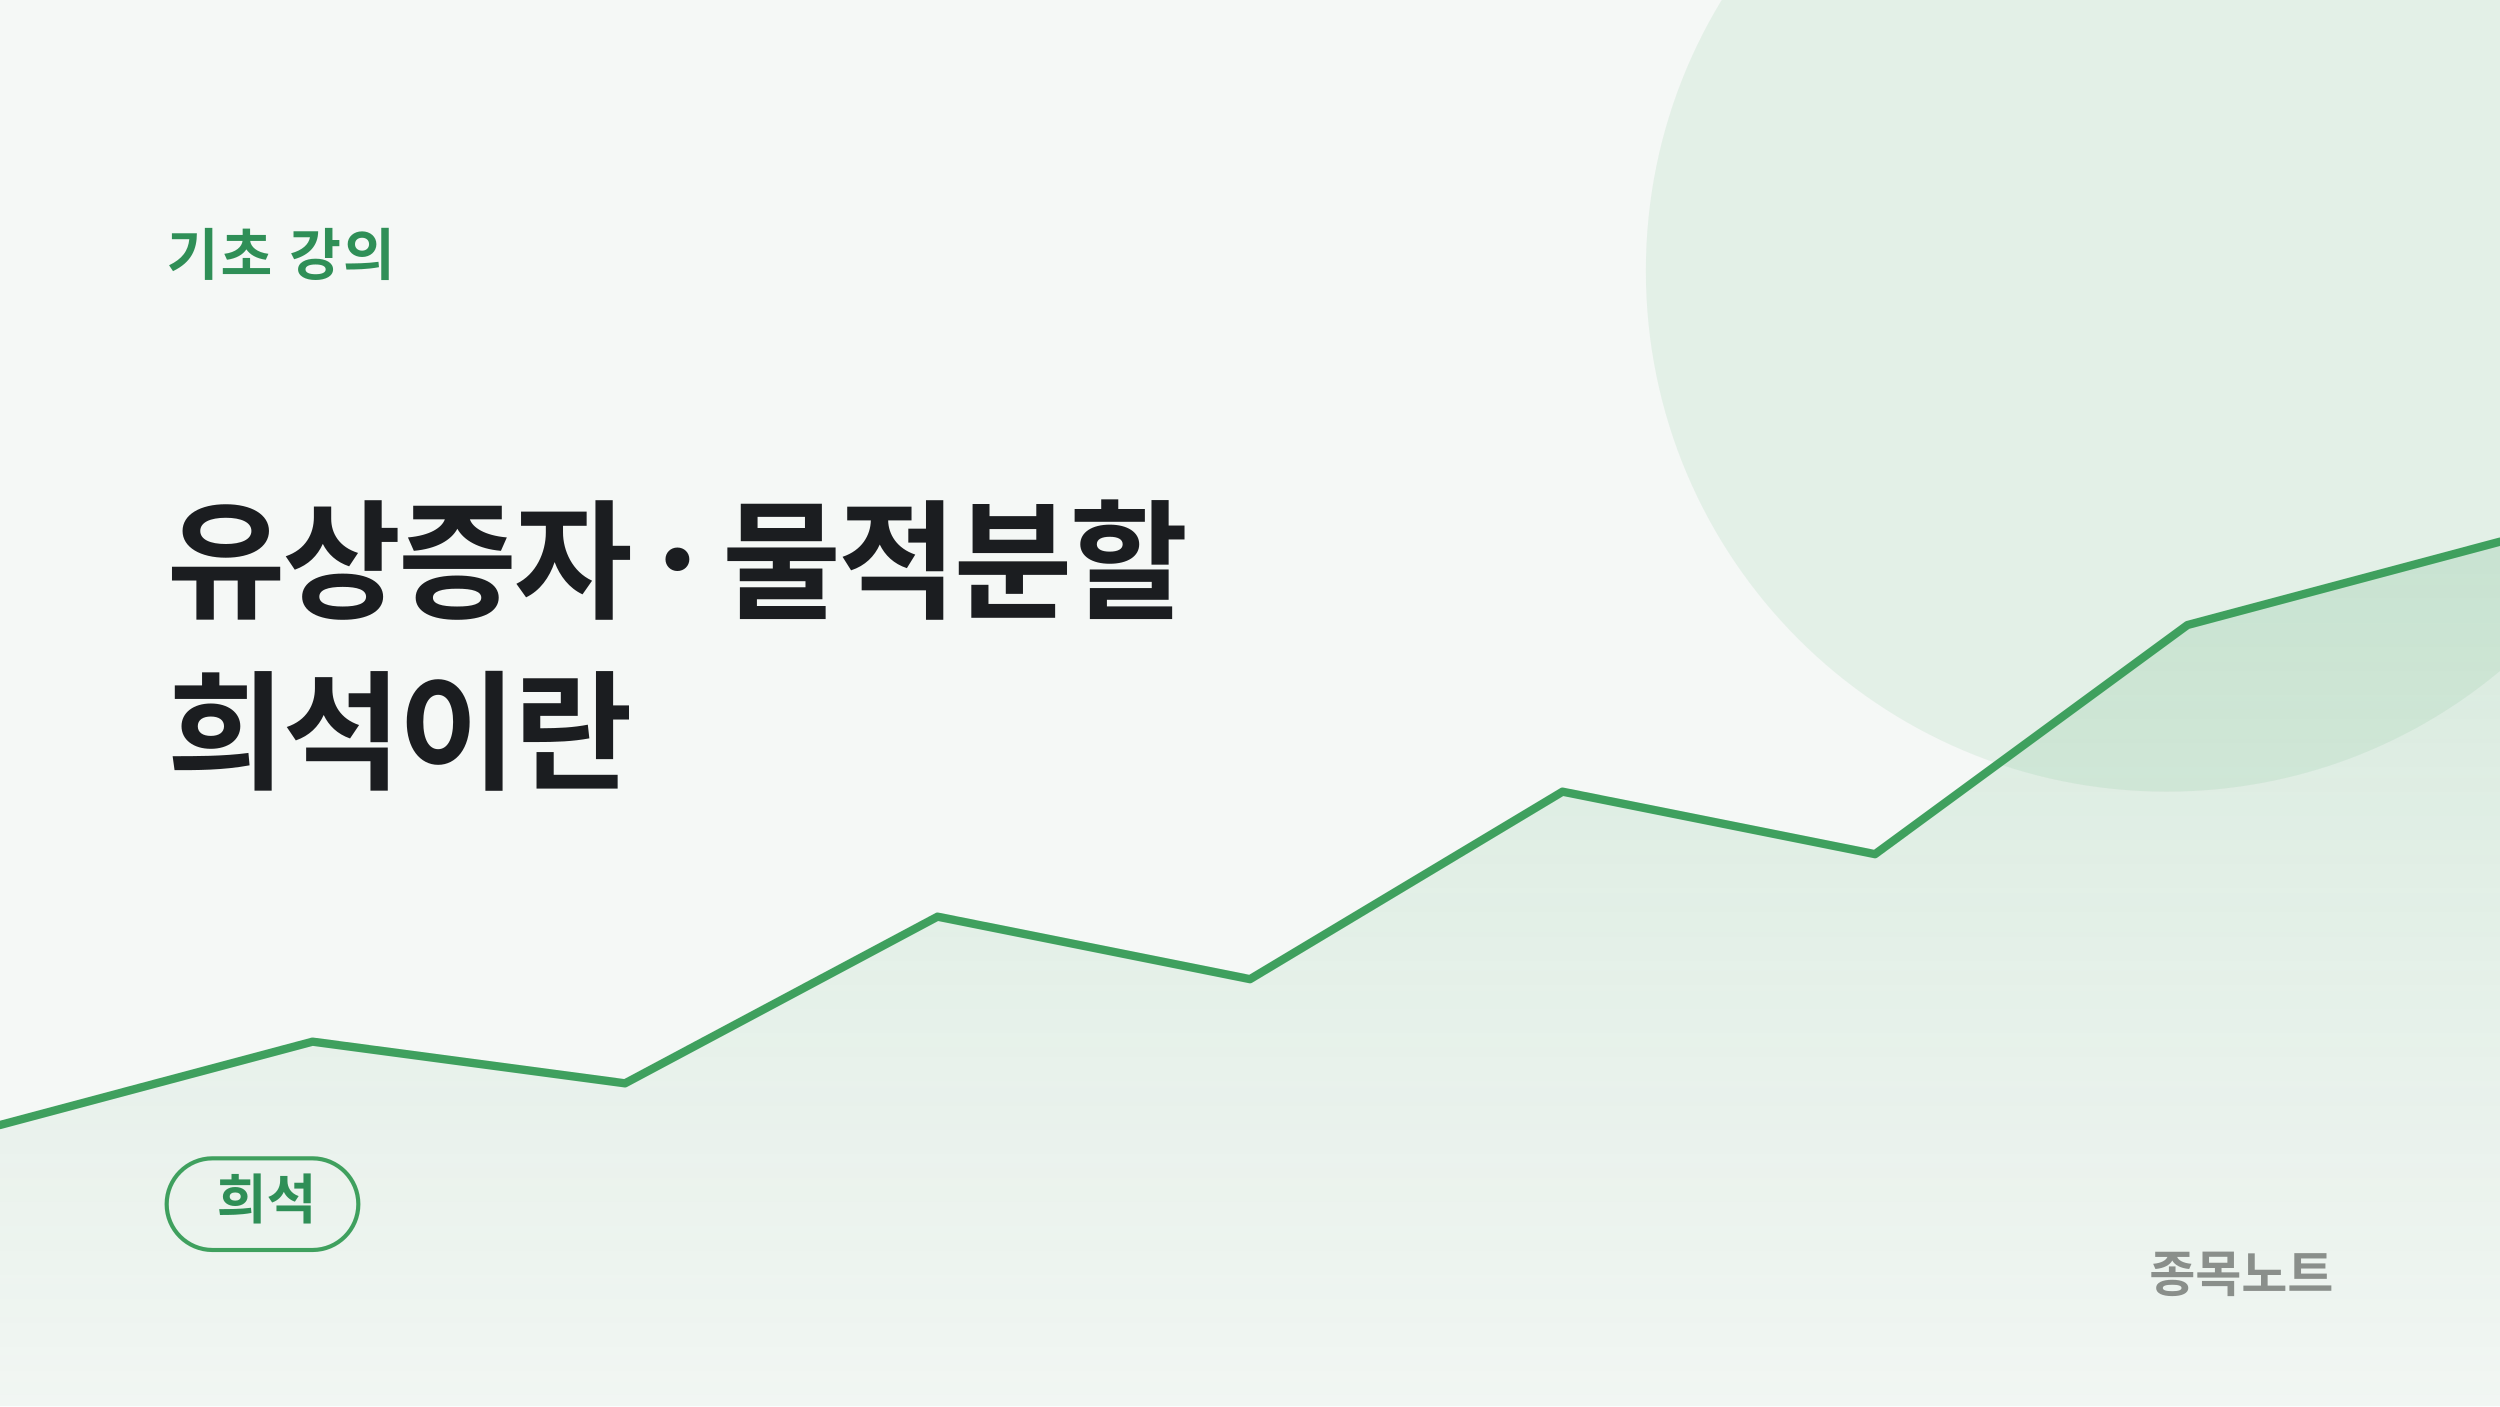
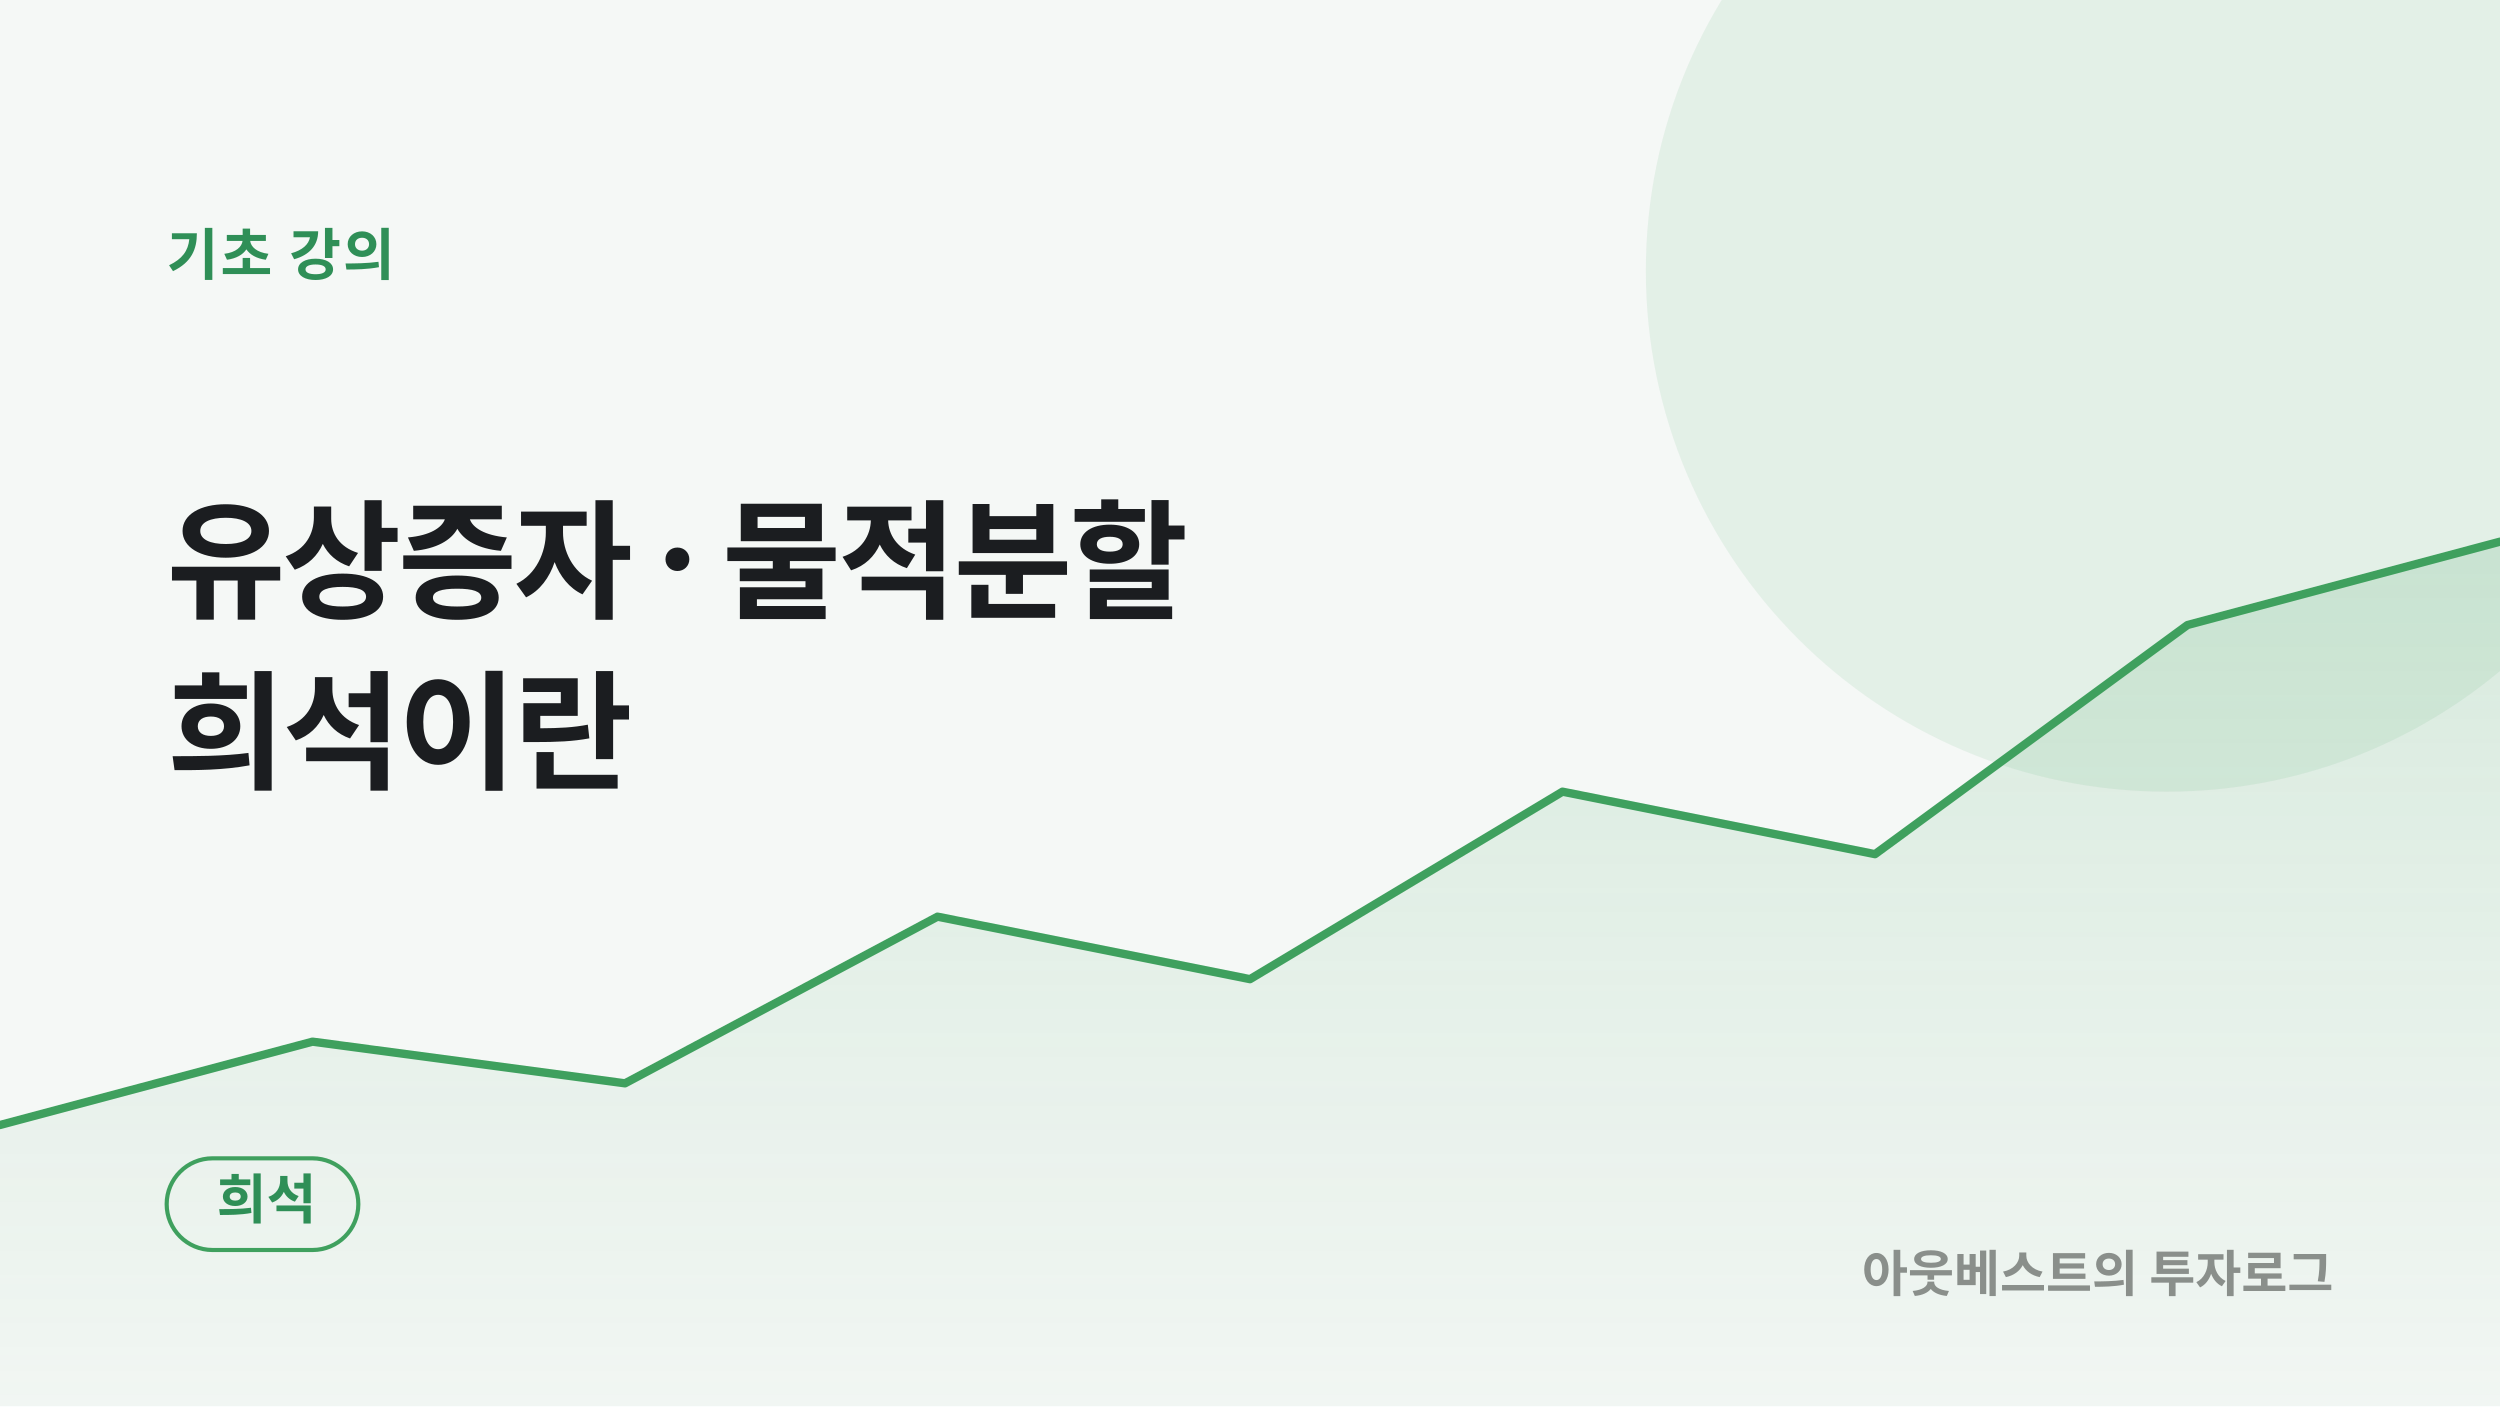
<svg xmlns="http://www.w3.org/2000/svg" viewBox="0 0 1200 675" width="1200" height="675" role="img" aria-label="유상증자 · 물적분할 희석이란">
  <defs>
    <linearGradient id="g" x1="0" y1="0" x2="0" y2="1">
      <stop offset="0" stop-color="#3fa05e" stop-opacity="0.16" />
      <stop offset="1" stop-color="#3fa05e" stop-opacity="0.02" />
    </linearGradient>
  </defs>
  <style>
  .bg{fill:#f5f8f6} .blob{fill:#3fa05e;opacity:0.10}
  .eye{fill:#2f8f57;font:700 27px system-ui,-apple-system,"Segoe UI",sans-serif;letter-spacing:1px}
  .ttl{fill:#1b1d20;font:800 62px system-ui,-apple-system,"Segoe UI",sans-serif;letter-spacing:-1.5px}
  .brand{fill:#8a8f8b;font:600 24px system-ui,sans-serif}
  .tkr{fill:#2f8f57;font:700 26px system-ui,sans-serif;font-variant-numeric:tabular-nums}
  .tkrbox{fill:none;stroke:#3fa05e;stroke-width:2}
  .line{fill:none;stroke:#3fa05e;stroke-width:4;stroke-linejoin:round;stroke-linecap:round}
</style>
  <rect class="bg" width="1200" height="675" />
  <circle class="blob" cx="1040" cy="130" r="250" />
  <path d="M0 540 L150 500 L300 520 L450 440 L600 470 L750 380 L900 410 L1050 300 L1200 260 L1200 675 L0 675 Z" fill="url(#g)" />
  <path d="M0 540 L150 500 L300 520 L450 440 L600 470 L750 380 L900 410 L1050 300 L1200 260" class="line" />
  <text x="80" y="132" class="eye">기초 강의</text>
  <text x="80" y="292" class="ttl">유상증자 · 물적분할</text>
  <text x="80" y="374" class="ttl">희석이란</text>
  <rect class="tkrbox" x="80" y="556" width="92" height="44" rx="22" />
  <text x="104" y="585" class="tkr">희석</text>
-   <text x="1120" y="620" text-anchor="end" class="brand">종목노트</text>
+   <text x="1120" y="620" text-anchor="end" class="brand">아웃베스트의 투자로그</text>
</svg>
